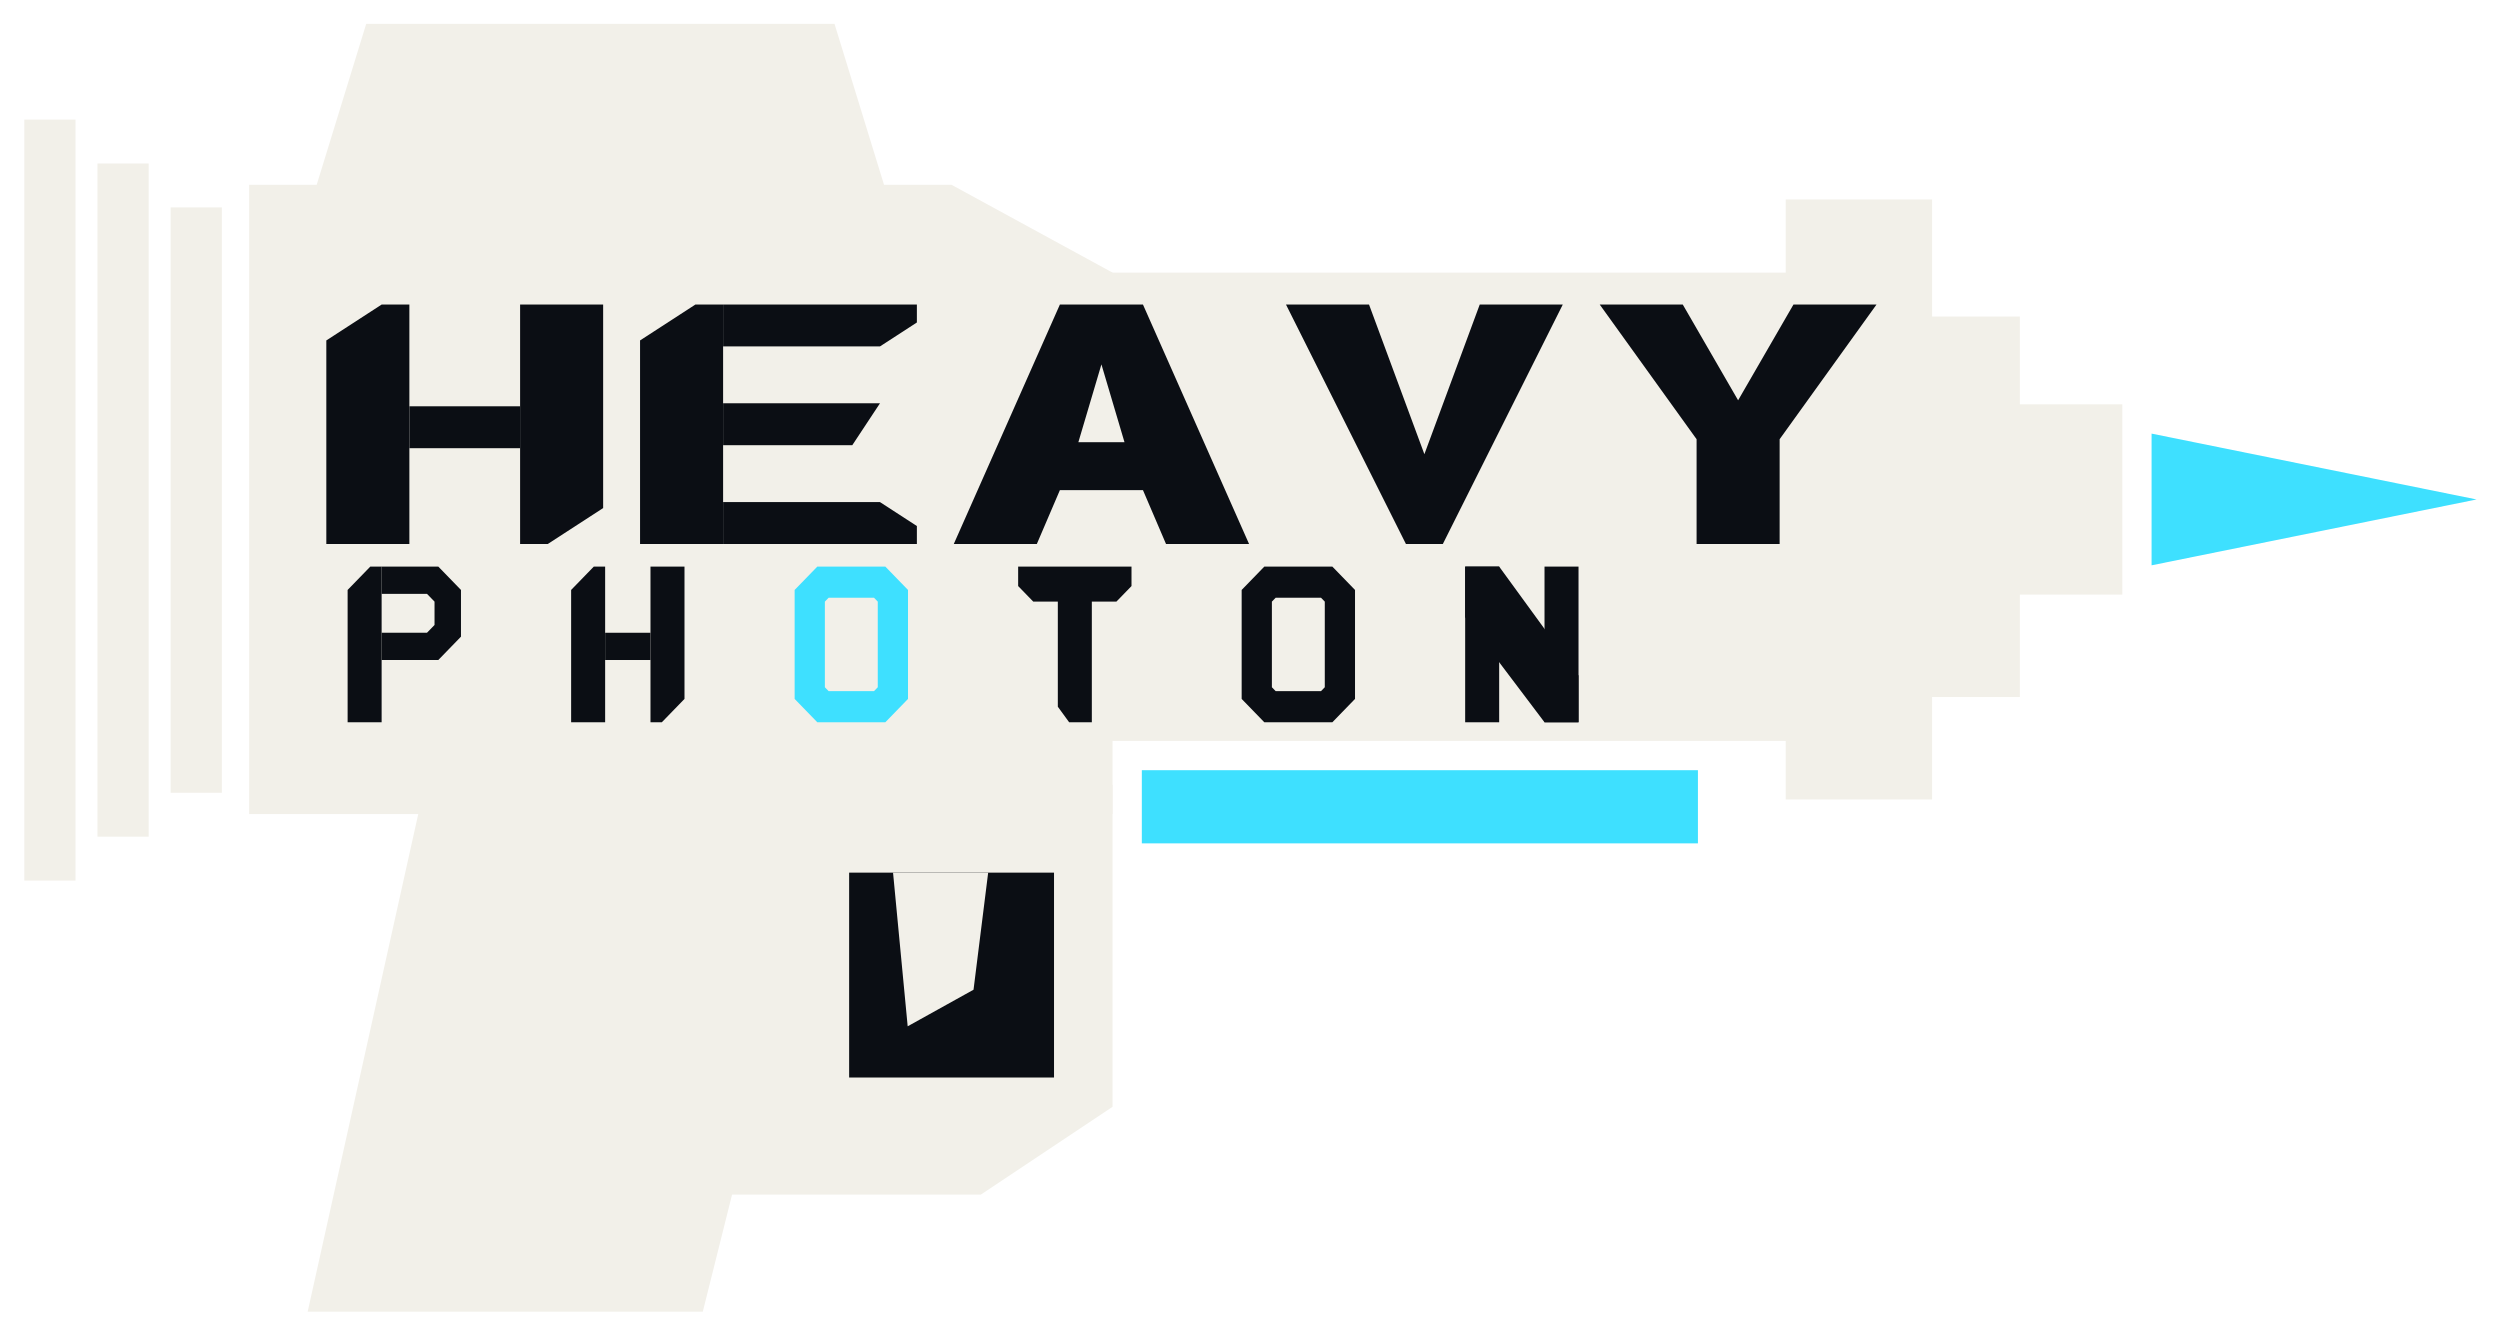
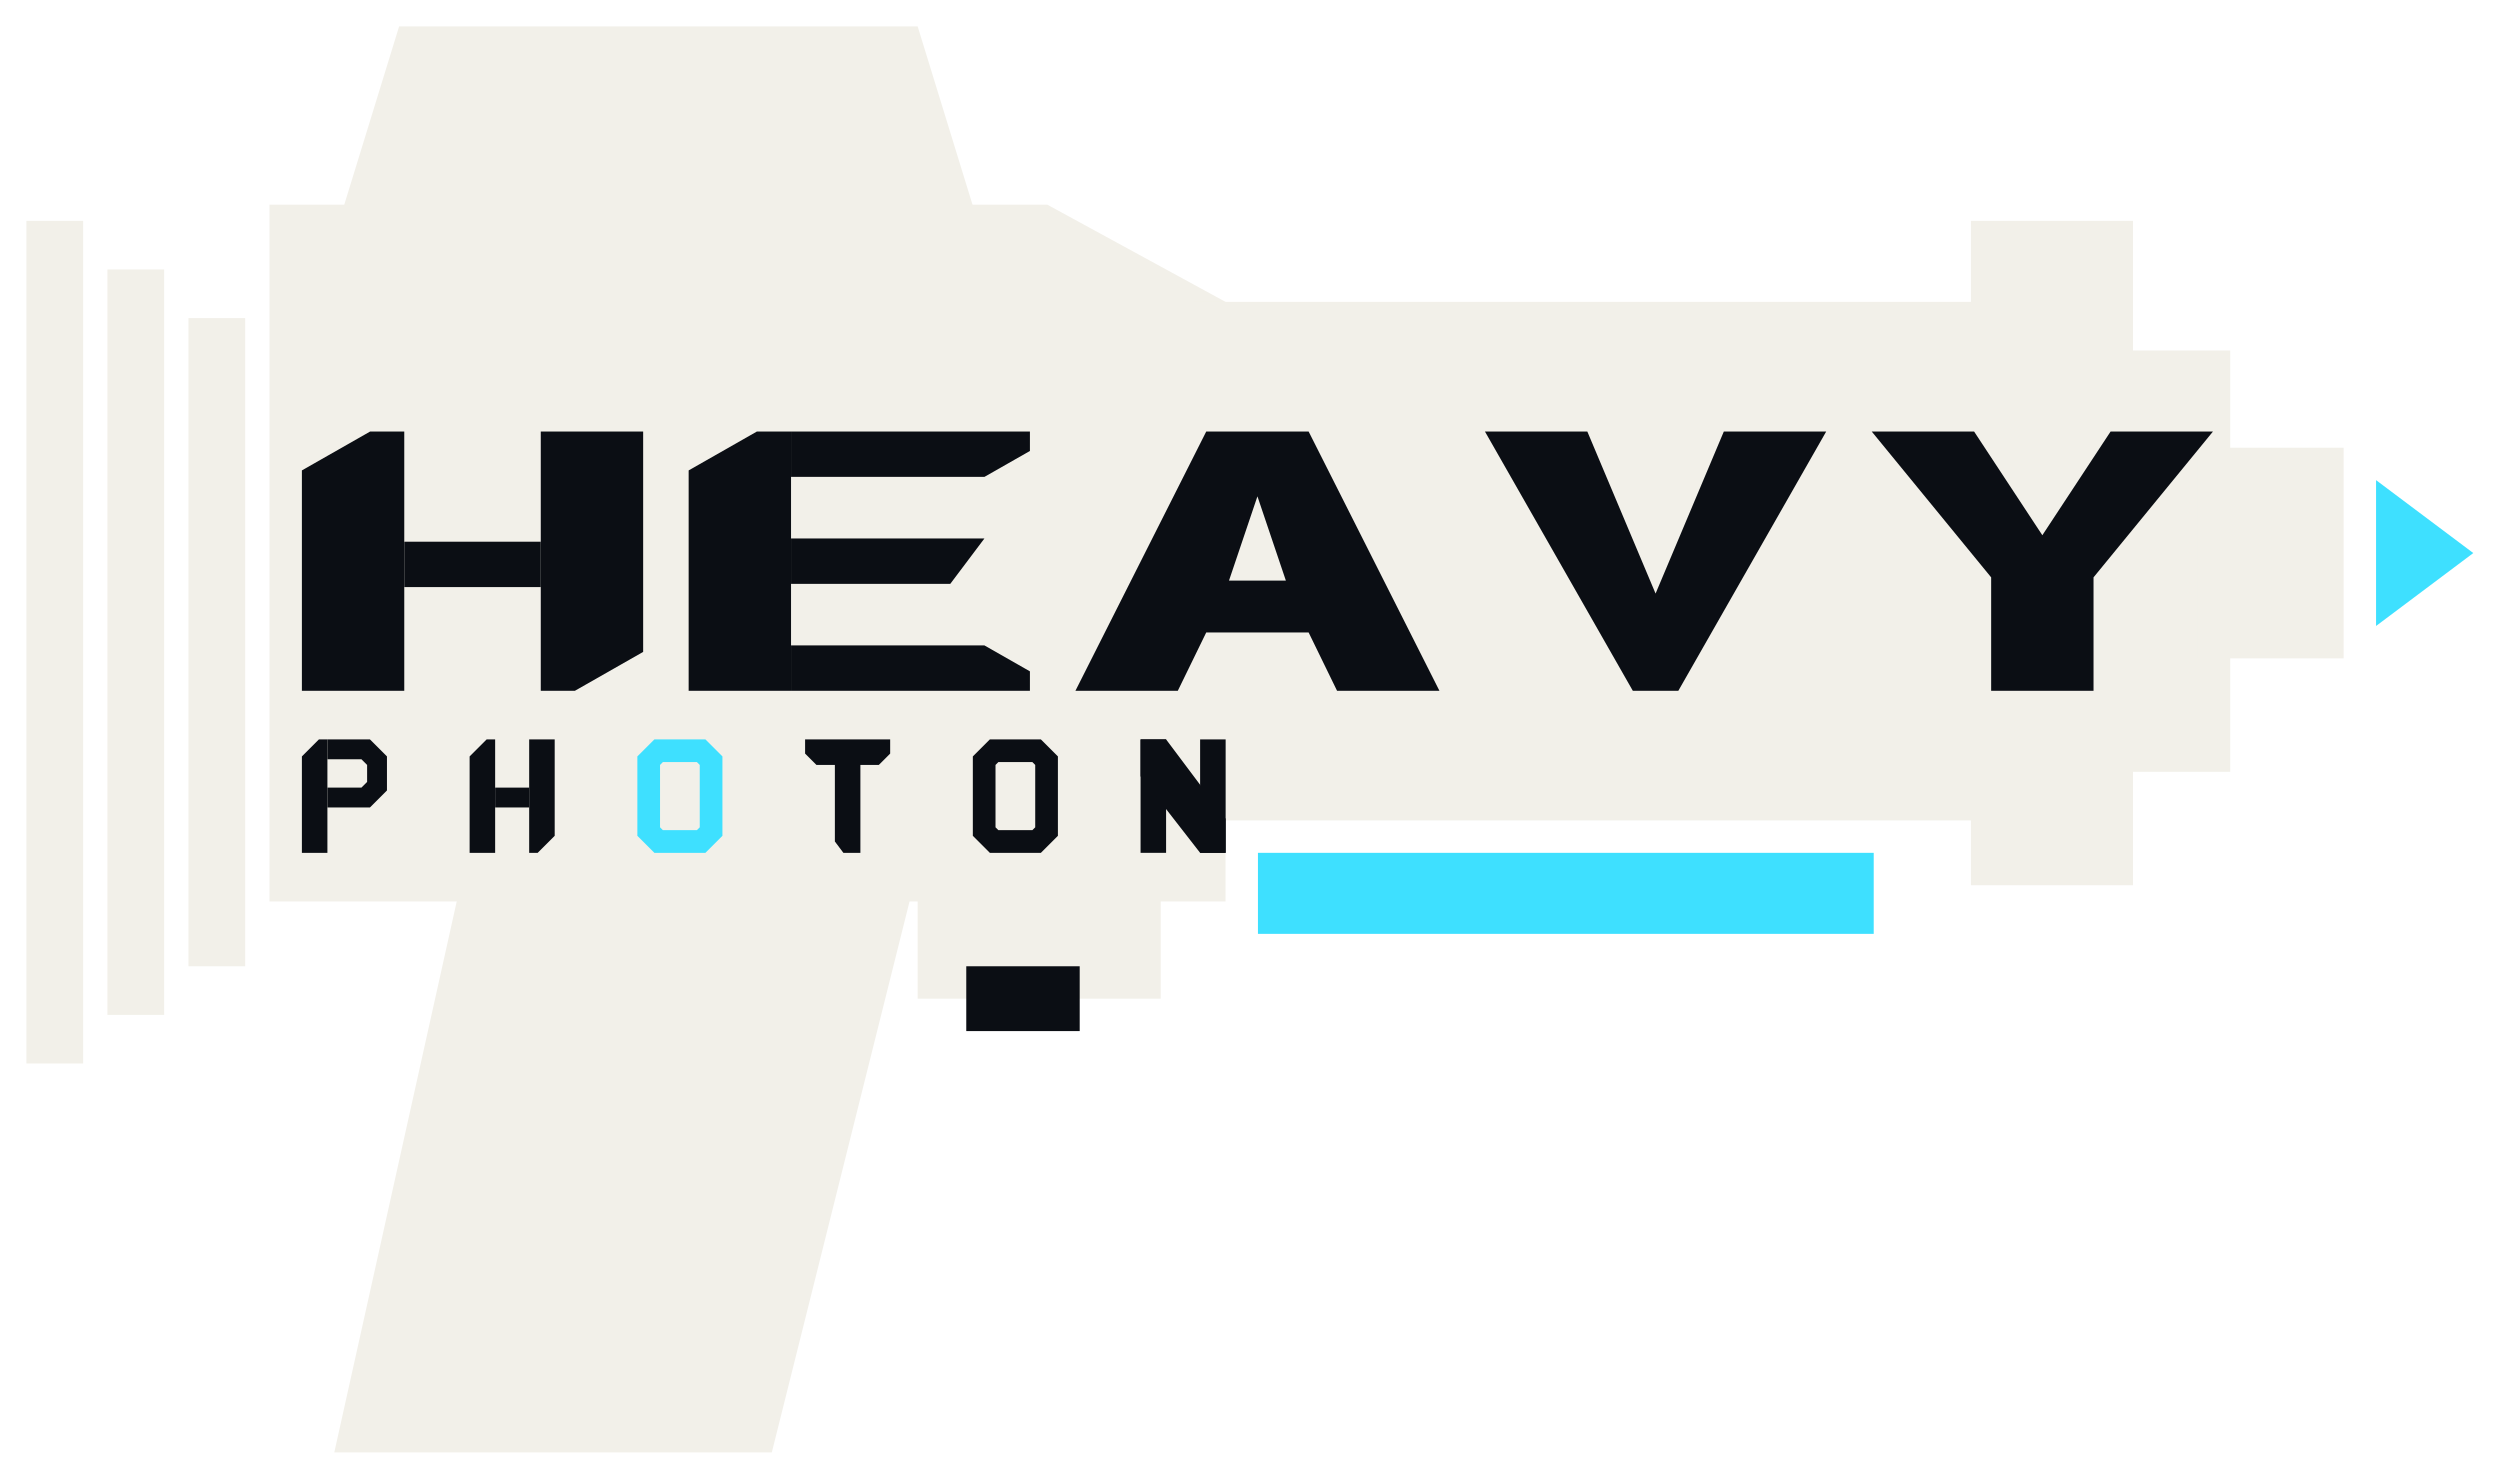
- <svg xmlns="http://www.w3.org/2000/svg" viewBox="46.21 75.67 632.08 337.83" width="632.08" height="337.83" version="1.1" id="svg25">
-   <defs id="defs25" />
-   <g id="fin-1" transform="matrix(1.85,0,0,1.85,48.65385,-16.19231)">
-     <g fill="#f2f0e9" id="g2">
-       <rect x="2" y="66" width="7" height="104" id="rect2" />
+ <svg xmlns="http://www.w3.org/2000/svg" viewBox="47.67 75.67 570.83 337.83" width="570.83" height="337.83">
+   <g id="gun" transform="translate(50 4) scale(1.85)">
+     <g id="fin-1">
+       <g fill="#F2F0E9">
+         <rect x="2" y="66" width="7" height="104" />
+       </g>
    </g>
-   </g>
-   <g id="fin-2" transform="matrix(1.85,0,0,1.85,48.65385,-16.19231)">
-     <g fill="#f2f0e9" id="g3">
-       <rect x="12" y="72" width="7" height="92" id="rect3" />
+     <g id="fin-2">
+       <g fill="#F2F0E9">
+         <rect x="12" y="72" width="7" height="92" />
+       </g>
    </g>
-   </g>
-   <g id="fin-3" transform="matrix(1.85,0,0,1.85,48.65385,-16.19231)">
-     <g fill="#f2f0e9" id="g4">
-       <rect x="22" y="78" width="7" height="80" id="rect4" />
+     <g id="fin-3">
+       <g fill="#F2F0E9">
+         <rect x="22" y="78" width="7" height="80" />
+       </g>
    </g>
-   </g>
-   <g id="gun" transform="translate(50 4) scale(1.85)">
    <g id="grip">
-       <g fill="#F2F0E9" id="g5">
-         <path d="M56,146 L112,146 L94,218 L40,218 Z" id="path4" />
+       <g fill="#F2F0E9">
+         <path d="M56,146 L112,146 L94,218 L40,218 Z" />
      </g>
    </g>
    <g id="body">
-       <g fill="#F2F0E9" id="g6">
-         <path d="M32,64 L128,64 L150,76 L150,150 L32,150 Z" id="path5" />
+       <g fill="#F2F0E9">
+         <path d="M32,64 L128,64 L150,76 L150,150 L32,150 Z" />
      </g>
    </g>
    <g id="sight">
-       <g fill="#F2F0E9" id="g7">
-         <path d="M48,42 L112,42 L120,68 L40,68 Z" id="path6" />
+       <g fill="#F2F0E9">
+         <path d="M48,42 L112,42 L120,68 L40,68 Z" />
      </g>
    </g>
    <g id="trigger">
-       <g fill="#F2F0E9" id="g8">
-         <path d="M110,146 L150,146 L150,190 L132,202 L96,202 Z" id="rect7" />
+       <g fill="#F2F0E9">
+         <rect x="112" y="146" width="30" height="16" />
      </g>
-       <path d="M114,158 L142,158 L142,186 L114,186 Z" fill="#0B0E14" id="rect8" />
-       <path d="M120,158 L133,158 L131,174 L122,179 Z" fill="#F2F0E9" id="trigger-blade" />
+       <rect x="118" y="158" width="14" height="8" fill="#0B0E14" />
    </g>
    <g id="barrel">
-       <g fill="#F2F0E9" id="g9">
-         <path d="M146,76 L246,76 L246,140 L146,140 Z" id="path8" />
+       <g fill="#F2F0E9">
+         <path d="M146,76 L246,76 L246,140 L146,140 Z" />
      </g>
-       <rect x="154" y="144" width="76" height="10" fill="#3EE0FF" id="rect9" />
+       <rect x="154" y="144" width="76" height="10" fill="#3EE0FF" />
    </g>
    <g id="muzzle">
-       <g fill="#F2F0E9" id="g10">
-         <path d="M242,66 L262,66 L262,82 L274,82 L274,134 L262,134 L262,148 L242,148 Z" id="path9" />
+       <g fill="#F2F0E9">
+         <path d="M242,66 L262,66 L262,82 L274,82 L274,134 L262,134 L262,148 L242,148 Z" />
      </g>
    </g>
-   </g>
-   <g id="tip" transform="matrix(1.85,0,0,1.85,50,4)">
-     <g fill="#F2F0E9" id="g11">
-       <rect x="270" y="94" width="18" height="26" id="rect10" />
+     <g id="tip">
+       <g fill="#F2F0E9">
+         <rect x="270" y="94" width="18" height="26" />
+       </g>
+       <path d="M292,98 L304,107 L292,116 Z" fill="#3EE0FF" />
    </g>
-     <path d="m 292,98 44.415,9 L 292,116 Z" fill="#3ee0ff" id="path11" style="stroke-width:1.924" />
-   </g>
-   <g id="word-heavy" fill="#0b0e14" transform="matrix(1.166489,0,0,0.7568269,128.7154,152.6615)">
-     <g id="heavy-h0">
-       <g id="g12">
-         <rect x="18" y="34" width="24" height="14" id="rect11" />
-         <polygon points="18,0 18,80 0,80 0,12 12,0 " id="polygon11" />
-         <polygon points="60,68 48,80 42,80 42,0 60,0 " id="polygon12" />
+     <g id="word-heavy" fill="#0B0E14" transform="translate(36 92) scale(0.702 0.4)">
+       <g id="heavy-h0" transform="translate(0.0 0)">
+         <g>
+           <rect x="18" y="34" width="24" height="14" />
+           <polygon points="0,12 12,0 18,0 18,80 0,80" />
+           <polygon points="42,0 60,0 60,68 48,80 42,80" />
+         </g>
+       </g>
+       <g id="heavy-e1" transform="translate(68.0 0)">
+         <g>
+           <polygon points="0,12 12,0 18,0 18,80 0,80" />
+           <polygon points="18,0 60,0 60,6 52,14 18,14" />
+           <polygon points="18,33 52,33 46,47 18,47" />
+           <polygon points="18,66 52,66 60,74 60,80 18,80" />
+         </g>
+       </g>
+       <g id="heavy-a2" transform="translate(136.0 0)">
+         <g>
+           <path fill-rule="evenodd" transform="translate(0 0)" d="M23,0 L41,0 L64,80 L46,80 L41,62 L23,62 L18,80 L0,80 Z M32,20 L37,46 L27,46 Z" />
+         </g>
+       </g>
+       <g id="heavy-v3" transform="translate(208.0 0)">
+         <g>
+           <polygon points="0,0 18,0 30,50 42,0 60,0 34,80 26,80" />
+         </g>
+       </g>
+       <g id="heavy-y4" transform="translate(276.0 0)">
+         <g>
+           <polygon points="0,0 18,0 30,32 42,0 60,0 39,45 39,80 21,80 21,45" />
+         </g>
      </g>
    </g>
-     <g id="heavy-e1" transform="translate(68)">
-       <g id="g16">
-         <polygon points="18,0 18,80 0,80 0,12 12,0 " id="polygon13" />
-         <polygon points="60,6 52,14 18,14 18,0 60,0 " id="polygon14" />
-         <polygon points="18,47 18,33 52,33 46,47 " id="polygon15" />
-         <polygon points="60,74 60,80 18,80 18,66 52,66 " id="polygon16" />
+     <g id="word-photon" fill="#0B0E14" transform="translate(36 130) scale(0.175)">
+       <g id="photon-p0" transform="translate(0.0 0)">
+         <g>
+           <path fill-rule="evenodd" transform="translate(0 0)" d="M18,0 L48,0 L60,12 L60,36 L48,48 L18,48 L18,34 L42,34 L46,30 L46,18 L42,14 L18,14 Z" />
+           <polygon points="0,12 12,0 18,0 18,80 0,80" />
+         </g>
      </g>
-     </g>
-     <g id="heavy-a2" transform="translate(136)">
-       <g id="g17">
-         <path fill-rule="evenodd" d="M 23,0 H 41 L 64,80 H 46 L 41,62 H 23 L 18,80 H 0 Z m 9,20 5,26 H 27 Z" id="path16" />
+       <g id="photon-h1" transform="translate(118.3 0)">
+         <g>
+           <rect x="18" y="34" width="24" height="14" />
+           <polygon points="0,12 12,0 18,0 18,80 0,80" />
+           <polygon points="42,0 60,0 60,68 48,80 42,80" />
+         </g>
      </g>
-     </g>
-     <g id="heavy-v3" transform="translate(208)">
-       <g id="g18">
-         <polygon points="0,0 18,0 30,50 42,0 60,0 34,80 26,80 " id="polygon17" />
+       <g id="photon-o2" transform="translate(236.6 0)">
+         <g fill="#3EE0FF">
+           <path fill-rule="evenodd" transform="translate(0 0)" d="M12,0 L48,0 L60,12 L60,68 L48,80 L12,80 L0,68 L0,12 Z M18,16 L42,16 L44,18 L44,62 L42,64 L18,64 L16,62 L16,18 Z" />
+         </g>
      </g>
-     </g>
-     <g id="heavy-y4" transform="translate(276)">
-       <g id="g19">
-         <polygon points="21,80 21,45 0,0 18,0 30,32 42,0 60,0 39,45 39,80 " id="polygon18" />
+       <g id="photon-t3" transform="translate(354.9 0)">
+         <g>
+           <polygon points="0,0 60,0 60,10 52,18 8,18 0,10" />
+           <polygon points="21,14 39,14 39,80 27,80 21,72" />
+         </g>
      </g>
-     </g>
-   </g>
-   <g id="word-photon" fill="#0b0e14" transform="matrix(0.4776847,0,0,0.4920192,134.1,218.9231)">
-     <g id="photon-p0">
-       <g id="g20">
-         <path fill-rule="evenodd" d="M 18,0 H 48 L 60,12 V 36 L 48,48 H 18 V 34 h 24 l 4,-4 V 18 L 42,14 H 18 Z" id="path19" />
-         <polygon points="0,80 0,12 12,0 18,0 18,80 " id="polygon19" />
+       <g id="photon-o4" transform="translate(473.2 0)">
+         <g>
+           <path fill-rule="evenodd" transform="translate(0 0)" d="M12,0 L48,0 L60,12 L60,68 L48,80 L12,80 L0,68 L0,12 Z M18,16 L42,16 L44,18 L44,62 L42,64 L18,64 L16,62 L16,18 Z" />
+         </g>
      </g>
-     </g>
-     <g id="photon-h1" transform="translate(118.3)">
-       <g id="g21">
-         <rect x="18" y="34" width="24" height="14" id="rect20" />
-         <polygon points="0,80 0,12 12,0 18,0 18,80 " id="polygon20" />
-         <polygon points="42,80 42,0 60,0 60,68 48,80 " id="polygon21" />
-       </g>
-     </g>
-     <g id="photon-o2" transform="translate(236.6)">
-       <g fill="#3ee0ff" id="g22">
-         <path fill-rule="evenodd" d="M 12,0 H 48 L 60,12 V 68 L 48,80 H 12 L 0,68 V 12 Z m 6,16 h 24 l 2,2 v 44 l -2,2 H 18 L 16,62 V 18 Z" id="path21" />
-       </g>
-     </g>
-     <g id="photon-t3" transform="translate(354.9)">
-       <g id="g23">
-         <polygon points="52,18 8,18 0,10 0,0 60,0 60,10 " id="polygon22" />
-         <polygon points="21,72 21,14 39,14 39,80 27,80 " id="polygon23" />
-       </g>
-     </g>
-     <g id="photon-o4" transform="translate(473.2)">
-       <g id="g24">
-         <path fill-rule="evenodd" d="M 12,0 H 48 L 60,12 V 68 L 48,80 H 12 L 0,68 V 12 Z m 6,16 h 24 l 2,2 v 44 l -2,2 H 18 L 16,62 V 18 Z" id="path23" />
-       </g>
-     </g>
-     <g id="photon-n5" transform="translate(591.5)">
-       <g id="g25">
-         <rect x="0" y="0" width="18" height="80" id="rect24" />
-         <rect x="42" y="0" width="18" height="80" id="rect25" />
-         <polygon points="60,80 42,80 0,26 0,0 18,0 60,56 " id="polygon25" />
+       <g id="photon-n5" transform="translate(591.5 0)">
+         <g>
+           <rect x="0" y="0" width="18" height="80" />
+           <rect x="42" y="0" width="18" height="80" />
+           <polygon points="0,0 18,0 60,56 60,80 42,80 0,26" />
+         </g>
      </g>
    </g>
  </g>
</svg>
